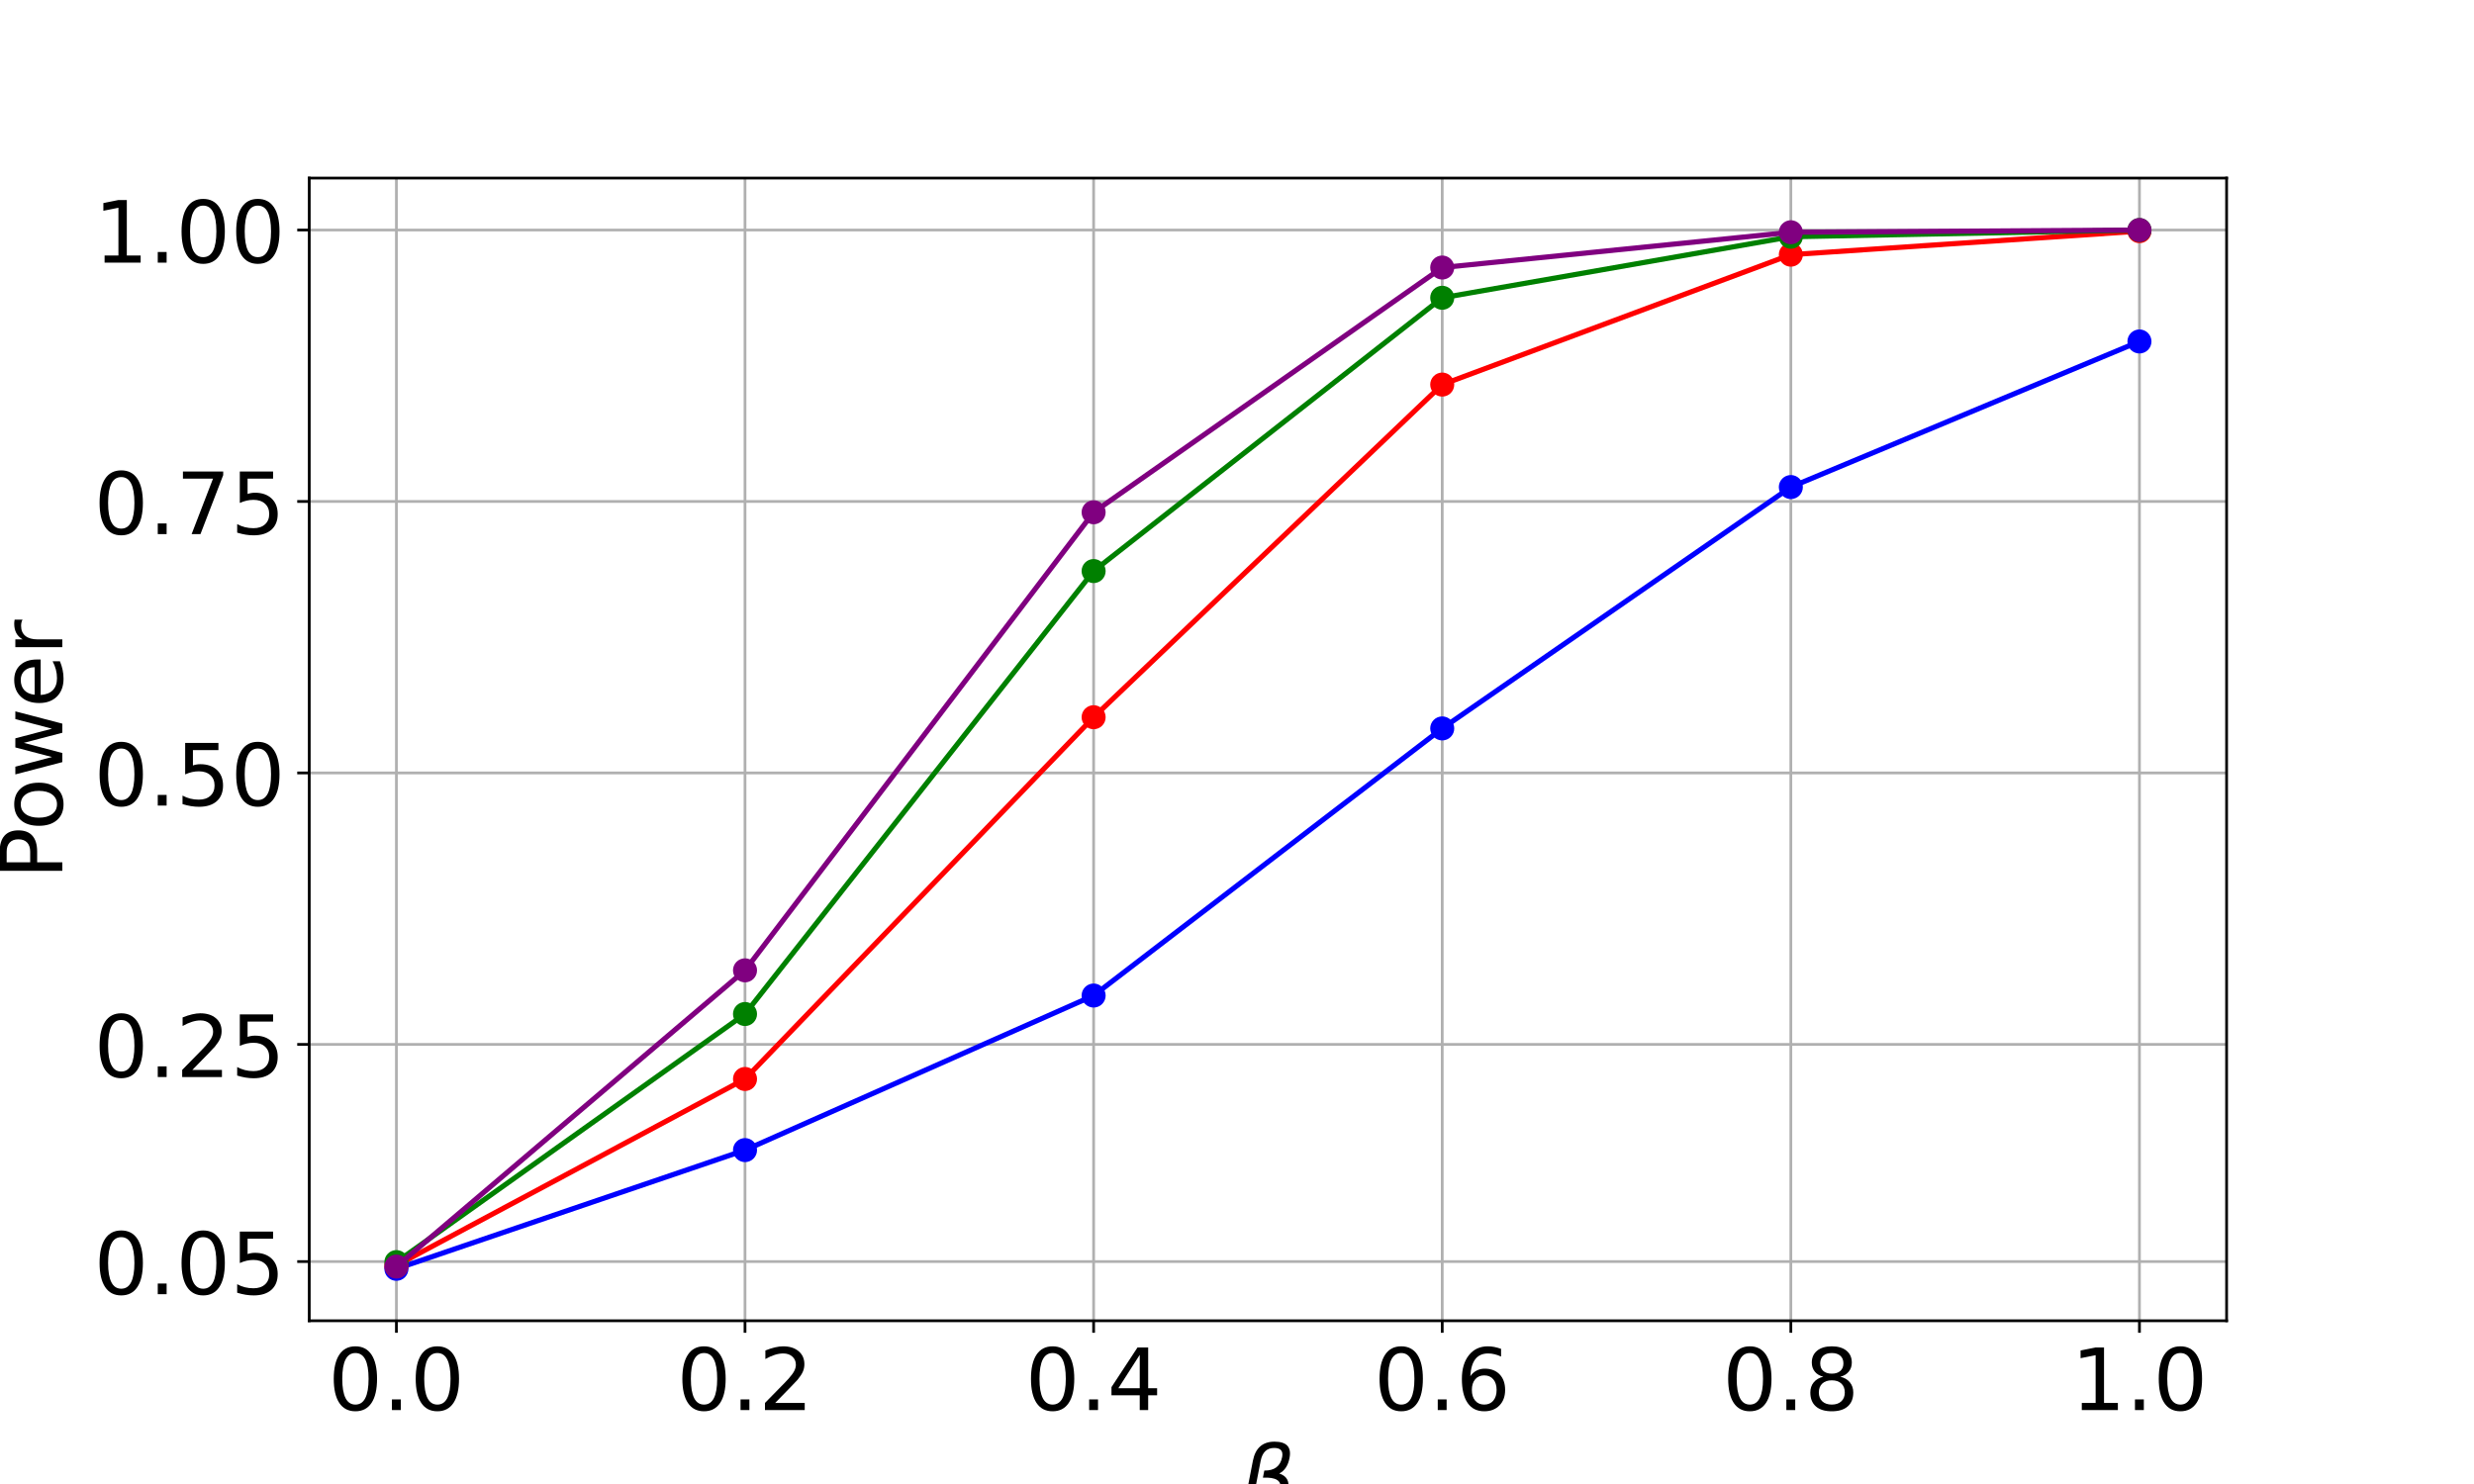
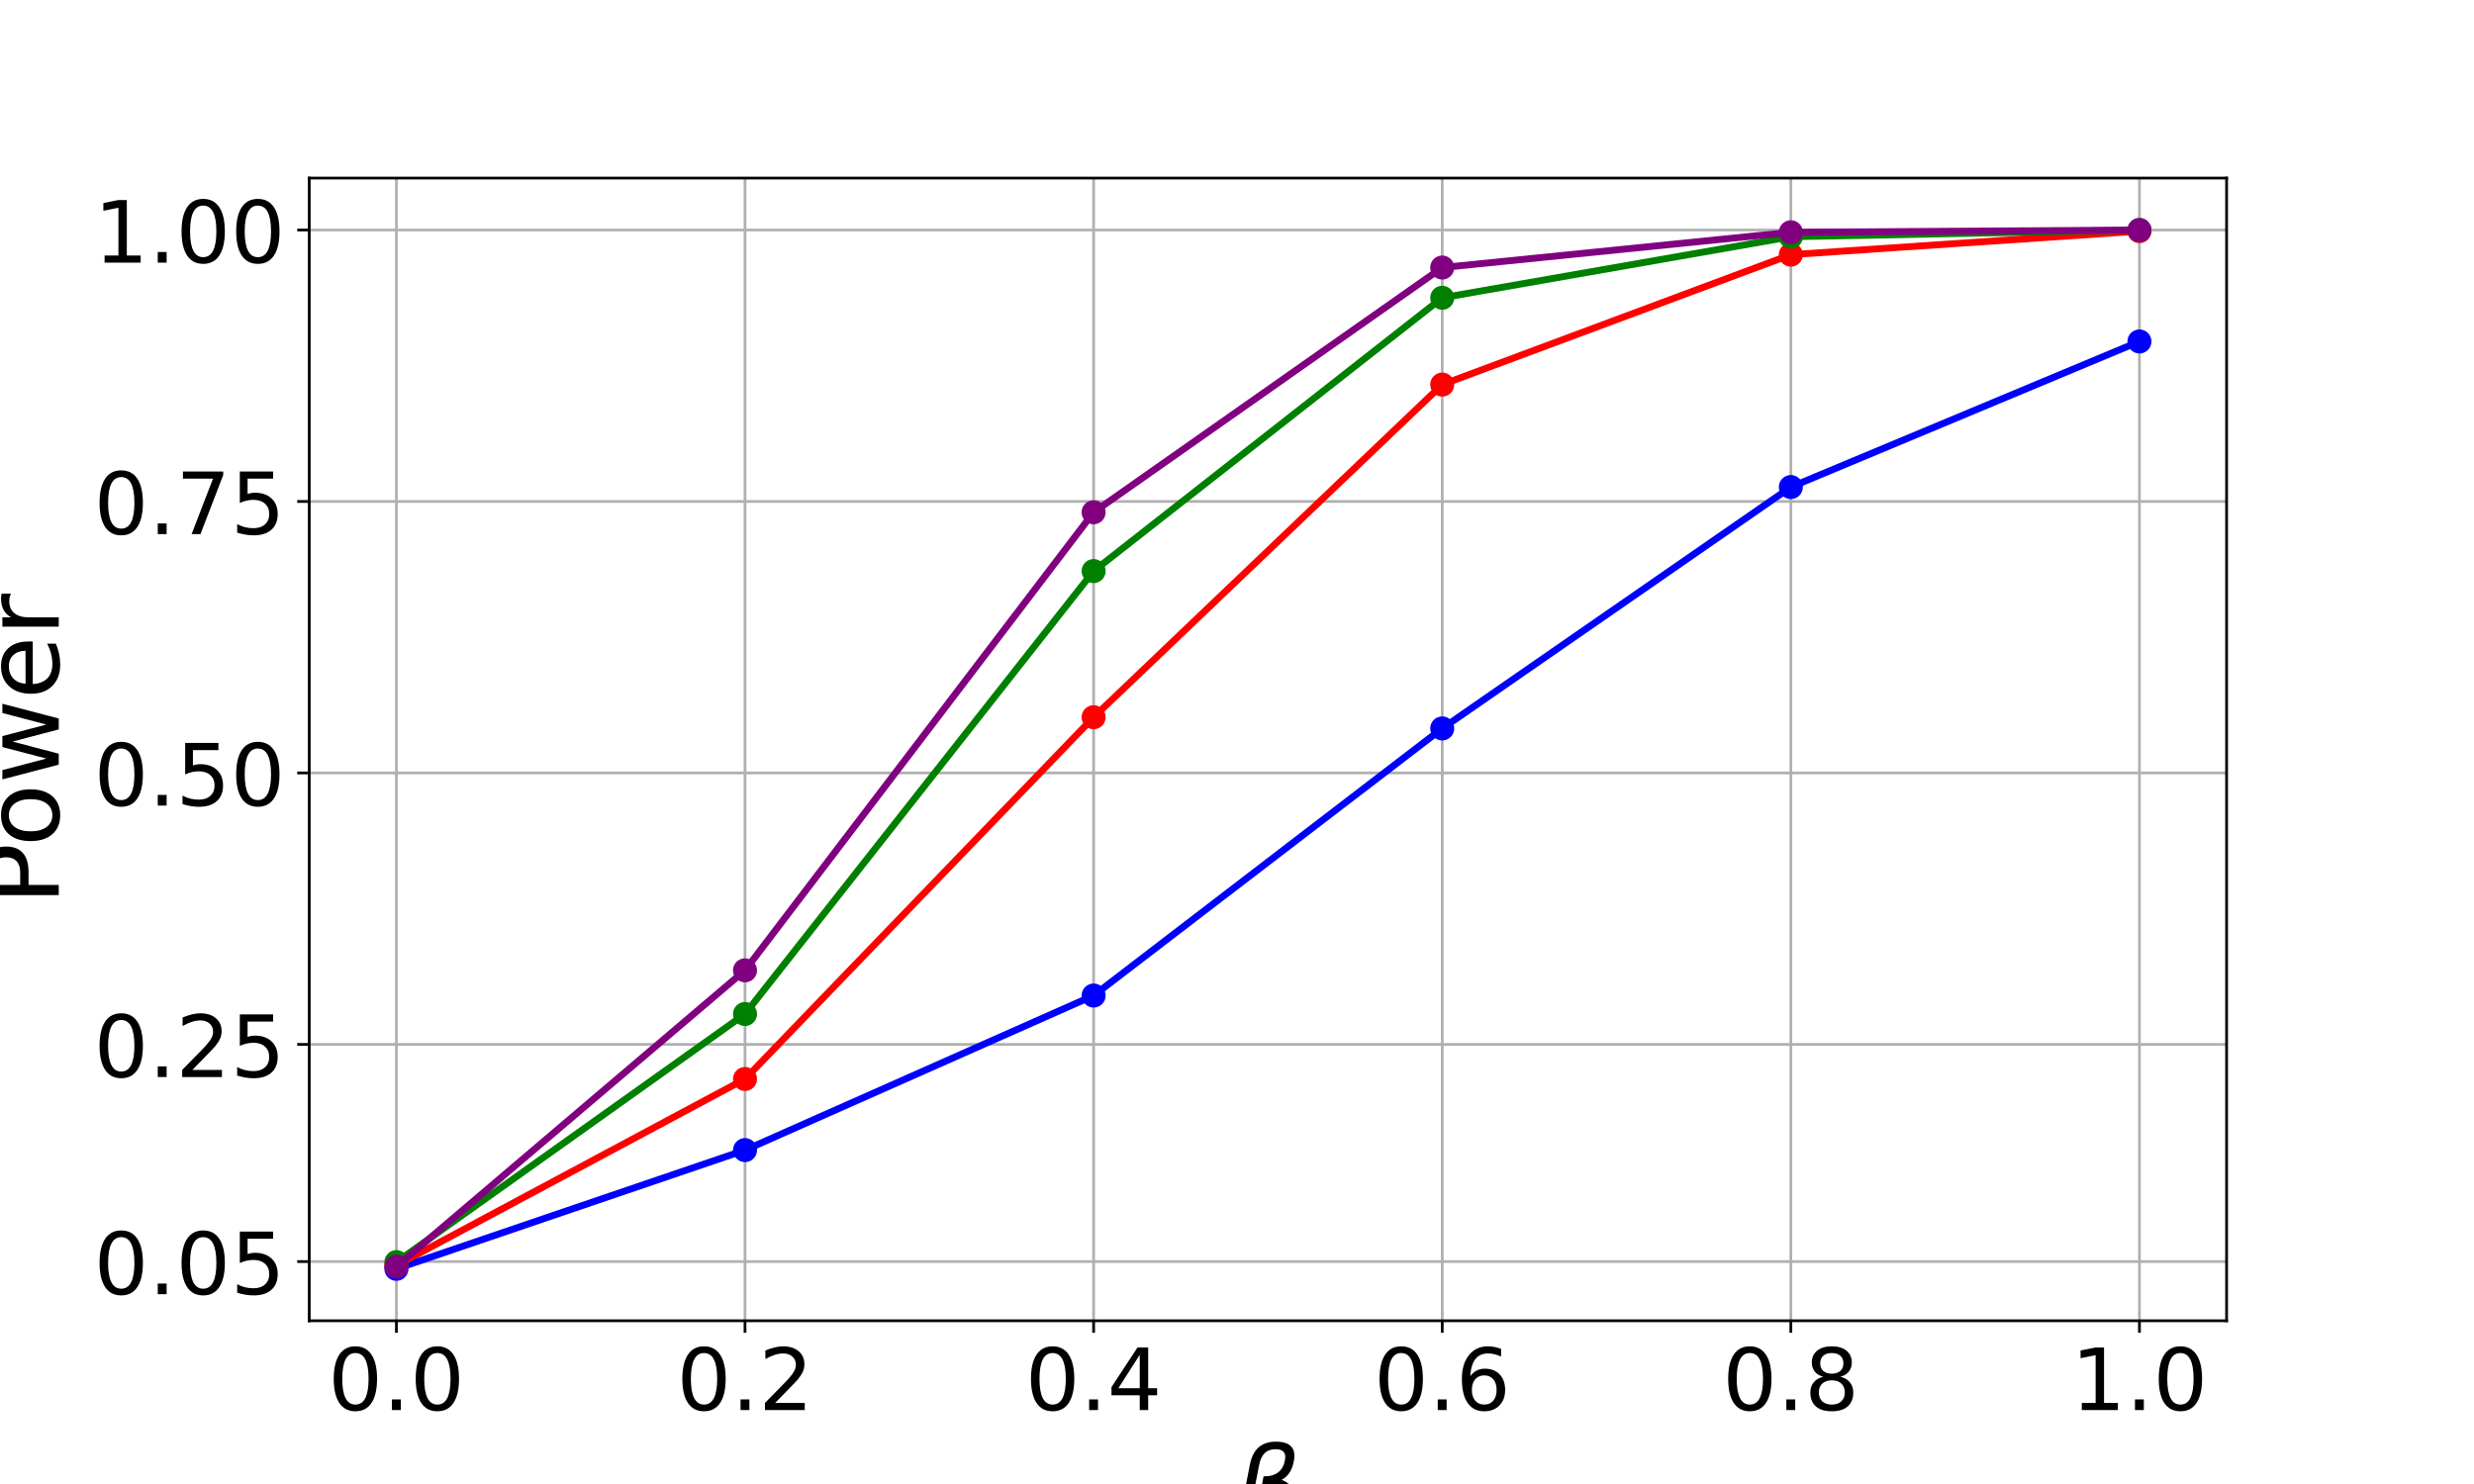
<svg xmlns="http://www.w3.org/2000/svg" xmlns:xlink="http://www.w3.org/1999/xlink" width="720pt" height="432pt" viewBox="0 0 720 432" version="1.1">
  <defs>
    <style type="text/css">*{stroke-linejoin: round; stroke-linecap: butt}</style>
  </defs>
  <g id="figure_1">
    <g id="patch_1">
      <path d="M 0 432  L 720 432  L 720 0  L 0 0  z " style="fill: #ffffff" />
    </g>
    <g id="axes_1">
      <g id="patch_2">
        <path d="M 90 384.48  L 648 384.48  L 648 51.84  L 90 51.84  z " style="fill: #ffffff" />
      </g>
      <g id="matplotlib.axis_1">
        <g id="xtick_1">
          <g id="line2d_1">
-             <path d="M 115.364 384.48  L 115.364 51.84  " clip-path="url(#p4eb90e06c6)" style="fill: none; stroke: #b0b0b0; stroke-width: 0.8; stroke-linecap: square" />
+             <path d="M 115.364 384.48  L 115.364 51.84  " clip-path="url(#p2d241ad002)" style="fill: none; stroke: #b0b0b0; stroke-width: 0.8; stroke-linecap: square" />
          </g>
          <g id="line2d_2">
            <defs>
-               <path id="m37363be8c2" d="M 0 0  L 0 3.5  " style="stroke: #000000; stroke-width: 0.8" />
+               <path id="m270cf5e6d0" d="M 0 0  L 0 3.5  " style="stroke: #000000; stroke-width: 0.8" />
            </defs>
            <g>
-               <use xlink:href="#m37363be8c2" x="115.364" y="384.48" style="stroke: #000000; stroke-width: 0.8" />
+               <use xlink:href="#m270cf5e6d0" x="115.364" y="384.48" style="stroke: #000000; stroke-width: 0.8" />
            </g>
          </g>
          <g id="text_1">
            <g transform="translate(95.48473 410.4761) scale(0.25 -0.25)">
              <defs>
                <path id="DejaVuSans-30" d="M 2034 4250  Q 1547 4250 1301 3770  Q 1056 3291 1056 2328  Q 1056 1369 1301 889  Q 1547 409 2034 409  Q 2525 409 2770 889  Q 3016 1369 3016 2328  Q 3016 3291 2770 3770  Q 2525 4250 2034 4250  z M 2034 4750  Q 2819 4750 3233 4129  Q 3647 3509 3647 2328  Q 3647 1150 3233 529  Q 2819 -91 2034 -91  Q 1250 -91 836 529  Q 422 1150 422 2328  Q 422 3509 836 4129  Q 1250 4750 2034 4750  z " transform="scale(0.015625)" />
                <path id="DejaVuSans-2e" d="M 684 794  L 1344 794  L 1344 0  L 684 0  L 684 794  z " transform="scale(0.015625)" />
              </defs>
              <use xlink:href="#DejaVuSans-30" />
              <use xlink:href="#DejaVuSans-2e" x="63.623" />
              <use xlink:href="#DejaVuSans-30" x="95.41" />
            </g>
          </g>
        </g>
        <g id="xtick_2">
          <g id="line2d_3">
-             <path d="M 216.818 384.48  L 216.818 51.84  " clip-path="url(#p4eb90e06c6)" style="fill: none; stroke: #b0b0b0; stroke-width: 0.8; stroke-linecap: square" />
+             <path d="M 216.818 384.48  L 216.818 51.84  " clip-path="url(#p2d241ad002)" style="fill: none; stroke: #b0b0b0; stroke-width: 0.8; stroke-linecap: square" />
          </g>
          <g id="line2d_4">
            <g>
-               <use xlink:href="#m37363be8c2" x="216.818" y="384.48" style="stroke: #000000; stroke-width: 0.8" />
+               <use xlink:href="#m270cf5e6d0" x="216.818" y="384.48" style="stroke: #000000; stroke-width: 0.8" />
            </g>
          </g>
          <g id="text_2">
            <g transform="translate(196.9393 410.4761) scale(0.25 -0.25)">
              <defs>
                <path id="DejaVuSans-32" d="M 1228 531  L 3431 531  L 3431 0  L 469 0  L 469 531  Q 828 903 1448 1529  Q 2069 2156 2228 2338  Q 2531 2678 2651 2914  Q 2772 3150 2772 3378  Q 2772 3750 2511 3984  Q 2250 4219 1831 4219  Q 1534 4219 1204 4116  Q 875 4013 500 3803  L 500 4441  Q 881 4594 1212 4672  Q 1544 4750 1819 4750  Q 2544 4750 2975 4387  Q 3406 4025 3406 3419  Q 3406 3131 3298 2873  Q 3191 2616 2906 2266  Q 2828 2175 2409 1742  Q 1991 1309 1228 531  z " transform="scale(0.015625)" />
              </defs>
              <use xlink:href="#DejaVuSans-30" />
              <use xlink:href="#DejaVuSans-2e" x="63.623" />
              <use xlink:href="#DejaVuSans-32" x="95.41" />
            </g>
          </g>
        </g>
        <g id="xtick_3">
          <g id="line2d_5">
-             <path d="M 318.273 384.48  L 318.273 51.84  " clip-path="url(#p4eb90e06c6)" style="fill: none; stroke: #b0b0b0; stroke-width: 0.8; stroke-linecap: square" />
+             <path d="M 318.273 384.48  L 318.273 51.84  " clip-path="url(#p2d241ad002)" style="fill: none; stroke: #b0b0b0; stroke-width: 0.8; stroke-linecap: square" />
          </g>
          <g id="line2d_6">
            <g>
-               <use xlink:href="#m37363be8c2" x="318.273" y="384.48" style="stroke: #000000; stroke-width: 0.8" />
+               <use xlink:href="#m270cf5e6d0" x="318.273" y="384.48" style="stroke: #000000; stroke-width: 0.8" />
            </g>
          </g>
          <g id="text_3">
            <g transform="translate(298.3938 410.4761) scale(0.25 -0.25)">
              <defs>
                <path id="DejaVuSans-34" d="M 2419 4116  L 825 1625  L 2419 1625  L 2419 4116  z M 2253 4666  L 3047 4666  L 3047 1625  L 3713 1625  L 3713 1100  L 3047 1100  L 3047 0  L 2419 0  L 2419 1100  L 313 1100  L 313 1709  L 2253 4666  z " transform="scale(0.015625)" />
              </defs>
              <use xlink:href="#DejaVuSans-30" />
              <use xlink:href="#DejaVuSans-2e" x="63.623" />
              <use xlink:href="#DejaVuSans-34" x="95.41" />
            </g>
          </g>
        </g>
        <g id="xtick_4">
          <g id="line2d_7">
-             <path d="M 419.727 384.48  L 419.727 51.84  " clip-path="url(#p4eb90e06c6)" style="fill: none; stroke: #b0b0b0; stroke-width: 0.8; stroke-linecap: square" />
+             <path d="M 419.727 384.48  L 419.727 51.84  " clip-path="url(#p2d241ad002)" style="fill: none; stroke: #b0b0b0; stroke-width: 0.8; stroke-linecap: square" />
          </g>
          <g id="line2d_8">
            <g>
-               <use xlink:href="#m37363be8c2" x="419.727" y="384.48" style="stroke: #000000; stroke-width: 0.8" />
+               <use xlink:href="#m270cf5e6d0" x="419.727" y="384.48" style="stroke: #000000; stroke-width: 0.8" />
            </g>
          </g>
          <g id="text_4">
            <g transform="translate(399.8484 410.4761) scale(0.25 -0.25)">
              <defs>
                <path id="DejaVuSans-36" d="M 2113 2584  Q 1688 2584 1439 2293  Q 1191 2003 1191 1497  Q 1191 994 1439 701  Q 1688 409 2113 409  Q 2538 409 2786 701  Q 3034 994 3034 1497  Q 3034 2003 2786 2293  Q 2538 2584 2113 2584  z M 3366 4563  L 3366 3988  Q 3128 4100 2886 4159  Q 2644 4219 2406 4219  Q 1781 4219 1451 3797  Q 1122 3375 1075 2522  Q 1259 2794 1537 2939  Q 1816 3084 2150 3084  Q 2853 3084 3261 2657  Q 3669 2231 3669 1497  Q 3669 778 3244 343  Q 2819 -91 2113 -91  Q 1303 -91 875 529  Q 447 1150 447 2328  Q 447 3434 972 4092  Q 1497 4750 2381 4750  Q 2619 4750 2861 4703  Q 3103 4656 3366 4563  z " transform="scale(0.015625)" />
              </defs>
              <use xlink:href="#DejaVuSans-30" />
              <use xlink:href="#DejaVuSans-2e" x="63.623" />
              <use xlink:href="#DejaVuSans-36" x="95.41" />
            </g>
          </g>
        </g>
        <g id="xtick_5">
          <g id="line2d_9">
-             <path d="M 521.182 384.48  L 521.182 51.84  " clip-path="url(#p4eb90e06c6)" style="fill: none; stroke: #b0b0b0; stroke-width: 0.8; stroke-linecap: square" />
+             <path d="M 521.182 384.48  L 521.182 51.84  " clip-path="url(#p2d241ad002)" style="fill: none; stroke: #b0b0b0; stroke-width: 0.8; stroke-linecap: square" />
          </g>
          <g id="line2d_10">
            <g>
-               <use xlink:href="#m37363be8c2" x="521.182" y="384.48" style="stroke: #000000; stroke-width: 0.8" />
+               <use xlink:href="#m270cf5e6d0" x="521.182" y="384.48" style="stroke: #000000; stroke-width: 0.8" />
            </g>
          </g>
          <g id="text_5">
            <g transform="translate(501.3029 410.4761) scale(0.25 -0.25)">
              <defs>
                <path id="DejaVuSans-38" d="M 2034 2216  Q 1584 2216 1326 1975  Q 1069 1734 1069 1313  Q 1069 891 1326 650  Q 1584 409 2034 409  Q 2484 409 2743 651  Q 3003 894 3003 1313  Q 3003 1734 2745 1975  Q 2488 2216 2034 2216  z M 1403 2484  Q 997 2584 770 2862  Q 544 3141 544 3541  Q 544 4100 942 4425  Q 1341 4750 2034 4750  Q 2731 4750 3128 4425  Q 3525 4100 3525 3541  Q 3525 3141 3298 2862  Q 3072 2584 2669 2484  Q 3125 2378 3379 2068  Q 3634 1759 3634 1313  Q 3634 634 3220 271  Q 2806 -91 2034 -91  Q 1263 -91 848 271  Q 434 634 434 1313  Q 434 1759 690 2068  Q 947 2378 1403 2484  z M 1172 3481  Q 1172 3119 1398 2916  Q 1625 2713 2034 2713  Q 2441 2713 2670 2916  Q 2900 3119 2900 3481  Q 2900 3844 2670 4047  Q 2441 4250 2034 4250  Q 1625 4250 1398 4047  Q 1172 3844 1172 3481  z " transform="scale(0.015625)" />
              </defs>
              <use xlink:href="#DejaVuSans-30" />
              <use xlink:href="#DejaVuSans-2e" x="63.623" />
              <use xlink:href="#DejaVuSans-38" x="95.41" />
            </g>
          </g>
        </g>
        <g id="xtick_6">
          <g id="line2d_11">
-             <path d="M 622.636 384.48  L 622.636 51.84  " clip-path="url(#p4eb90e06c6)" style="fill: none; stroke: #b0b0b0; stroke-width: 0.8; stroke-linecap: square" />
+             <path d="M 622.636 384.48  L 622.636 51.84  " clip-path="url(#p2d241ad002)" style="fill: none; stroke: #b0b0b0; stroke-width: 0.8; stroke-linecap: square" />
          </g>
          <g id="line2d_12">
            <g>
-               <use xlink:href="#m37363be8c2" x="622.636" y="384.48" style="stroke: #000000; stroke-width: 0.8" />
+               <use xlink:href="#m270cf5e6d0" x="622.636" y="384.48" style="stroke: #000000; stroke-width: 0.8" />
            </g>
          </g>
          <g id="text_6">
            <g transform="translate(602.7575 410.4761) scale(0.25 -0.25)">
              <defs>
                <path id="DejaVuSans-31" d="M 794 531  L 1825 531  L 1825 4091  L 703 3866  L 703 4441  L 1819 4666  L 2450 4666  L 2450 531  L 3481 531  L 3481 0  L 794 0  L 794 531  z " transform="scale(0.015625)" />
              </defs>
              <use xlink:href="#DejaVuSans-31" />
              <use xlink:href="#DejaVuSans-2e" x="63.623" />
              <use xlink:href="#DejaVuSans-30" x="95.41" />
            </g>
          </g>
        </g>
        <g id="text_7">
-           <g transform="translate(361 438.9253) scale(0.25 -0.25)">
+           <g transform="translate(359.4 442.7753) scale(0.3 -0.3)">
            <defs>
              <path id="DejaVuSans-Oblique-3b2" d="M 872 216  L 572 -1331  L -6 -1331  L 928 3478  Q 1206 4903 2538 4903  Q 3888 4903 3659 3700  Q 3503 2844 2894 2531  Q 3713 2250 3553 1416  Q 3272 -69 1759 -66  Q 1097 -63 872 216  z M 1019 966  Q 1259 422 1875 425  Q 2775 425 2966 1406  Q 3138 2288 1675 2219  L 1778 2750  Q 2909 2731 3106 3750  Q 3241 4438 2509 4434  Q 1691 4434 1503 3459  L 1019 966  z " transform="scale(0.015625)" />
            </defs>
            <use xlink:href="#DejaVuSans-Oblique-3b2" transform="translate(0 0.390625)" />
          </g>
        </g>
      </g>
      <g id="matplotlib.axis_2">
        <g id="ytick_1">
          <g id="line2d_13">
-             <path d="M 90 304.03  L 648 304.03  " clip-path="url(#p4eb90e06c6)" style="fill: none; stroke: #b0b0b0; stroke-width: 0.8; stroke-linecap: square" />
+             <path d="M 90 304.03  L 648 304.03  " clip-path="url(#p2d241ad002)" style="fill: none; stroke: #b0b0b0; stroke-width: 0.8; stroke-linecap: square" />
          </g>
          <g id="line2d_14">
            <defs>
-               <path id="m3bfdba6cb8" d="M 0 0  L -3.5 0  " style="stroke: #000000; stroke-width: 0.8" />
+               <path id="m3afa0848ce" d="M 0 0  L -3.5 0  " style="stroke: #000000; stroke-width: 0.8" />
            </defs>
            <g>
-               <use xlink:href="#m3bfdba6cb8" x="90" y="304.03" style="stroke: #000000; stroke-width: 0.8" />
+               <use xlink:href="#m3afa0848ce" x="90" y="304.03" style="stroke: #000000; stroke-width: 0.8" />
            </g>
          </g>
          <g id="text_8">
            <g transform="translate(27.33594 313.5282) scale(0.25 -0.25)">
              <defs>
                <path id="DejaVuSans-35" d="M 691 4666  L 3169 4666  L 3169 4134  L 1269 4134  L 1269 2991  Q 1406 3038 1543 3061  Q 1681 3084 1819 3084  Q 2600 3084 3056 2656  Q 3513 2228 3513 1497  Q 3513 744 3044 326  Q 2575 -91 1722 -91  Q 1428 -91 1123 -41  Q 819 9 494 109  L 494 744  Q 775 591 1075 516  Q 1375 441 1709 441  Q 2250 441 2565 725  Q 2881 1009 2881 1497  Q 2881 1984 2565 2268  Q 2250 2553 1709 2553  Q 1456 2553 1204 2497  Q 953 2441 691 2322  L 691 4666  z " transform="scale(0.015625)" />
              </defs>
              <use xlink:href="#DejaVuSans-30" />
              <use xlink:href="#DejaVuSans-2e" x="63.623" />
              <use xlink:href="#DejaVuSans-32" x="95.41" />
              <use xlink:href="#DejaVuSans-35" x="159.033" />
            </g>
          </g>
        </g>
        <g id="ytick_2">
          <g id="line2d_15">
-             <path d="M 90 225.007  L 648 225.007  " clip-path="url(#p4eb90e06c6)" style="fill: none; stroke: #b0b0b0; stroke-width: 0.8; stroke-linecap: square" />
+             <path d="M 90 225.007  L 648 225.007  " clip-path="url(#p2d241ad002)" style="fill: none; stroke: #b0b0b0; stroke-width: 0.8; stroke-linecap: square" />
          </g>
          <g id="line2d_16">
            <g>
-               <use xlink:href="#m3bfdba6cb8" x="90" y="225.007" style="stroke: #000000; stroke-width: 0.8" />
+               <use xlink:href="#m3afa0848ce" x="90" y="225.007" style="stroke: #000000; stroke-width: 0.8" />
            </g>
          </g>
          <g id="text_9">
            <g transform="translate(27.33594 234.5048) scale(0.25 -0.25)">
              <use xlink:href="#DejaVuSans-30" />
              <use xlink:href="#DejaVuSans-2e" x="63.623" />
              <use xlink:href="#DejaVuSans-35" x="95.41" />
              <use xlink:href="#DejaVuSans-30" x="159.033" />
            </g>
          </g>
        </g>
        <g id="ytick_3">
          <g id="line2d_17">
-             <path d="M 90 145.983  L 648 145.983  " clip-path="url(#p4eb90e06c6)" style="fill: none; stroke: #b0b0b0; stroke-width: 0.8; stroke-linecap: square" />
+             <path d="M 90 145.983  L 648 145.983  " clip-path="url(#p2d241ad002)" style="fill: none; stroke: #b0b0b0; stroke-width: 0.8; stroke-linecap: square" />
          </g>
          <g id="line2d_18">
            <g>
-               <use xlink:href="#m3bfdba6cb8" x="90" y="145.983" style="stroke: #000000; stroke-width: 0.8" />
+               <use xlink:href="#m3afa0848ce" x="90" y="145.983" style="stroke: #000000; stroke-width: 0.8" />
            </g>
          </g>
          <g id="text_10">
            <g transform="translate(27.33594 155.4814) scale(0.25 -0.25)">
              <defs>
                <path id="DejaVuSans-37" d="M 525 4666  L 3525 4666  L 3525 4397  L 1831 0  L 1172 0  L 2766 4134  L 525 4134  L 525 4666  z " transform="scale(0.015625)" />
              </defs>
              <use xlink:href="#DejaVuSans-30" />
              <use xlink:href="#DejaVuSans-2e" x="63.623" />
              <use xlink:href="#DejaVuSans-37" x="95.41" />
              <use xlink:href="#DejaVuSans-35" x="159.033" />
            </g>
          </g>
        </g>
        <g id="ytick_4">
          <g id="line2d_19">
-             <path d="M 90 66.96  L 648 66.96  " clip-path="url(#p4eb90e06c6)" style="fill: none; stroke: #b0b0b0; stroke-width: 0.8; stroke-linecap: square" />
+             <path d="M 90 66.96  L 648 66.96  " clip-path="url(#p2d241ad002)" style="fill: none; stroke: #b0b0b0; stroke-width: 0.8; stroke-linecap: square" />
          </g>
          <g id="line2d_20">
            <g>
-               <use xlink:href="#m3bfdba6cb8" x="90" y="66.96" style="stroke: #000000; stroke-width: 0.8" />
+               <use xlink:href="#m3afa0848ce" x="90" y="66.96" style="stroke: #000000; stroke-width: 0.8" />
            </g>
          </g>
          <g id="text_11">
            <g transform="translate(27.33594 76.45805) scale(0.25 -0.25)">
              <use xlink:href="#DejaVuSans-31" />
              <use xlink:href="#DejaVuSans-2e" x="63.623" />
              <use xlink:href="#DejaVuSans-30" x="95.41" />
              <use xlink:href="#DejaVuSans-30" x="159.033" />
            </g>
          </g>
        </g>
        <g id="ytick_5">
          <g id="line2d_21">
-             <path d="M 90 367.249  L 648 367.249  " clip-path="url(#p4eb90e06c6)" style="fill: none; stroke: #b0b0b0; stroke-width: 0.8; stroke-linecap: square" />
+             <path d="M 90 367.249  L 648 367.249  " clip-path="url(#p2d241ad002)" style="fill: none; stroke: #b0b0b0; stroke-width: 0.8; stroke-linecap: square" />
          </g>
          <g id="line2d_22">
            <g>
-               <use xlink:href="#m3bfdba6cb8" x="90" y="367.249" style="stroke: #000000; stroke-width: 0.8" />
+               <use xlink:href="#m3afa0848ce" x="90" y="367.249" style="stroke: #000000; stroke-width: 0.8" />
            </g>
          </g>
          <g id="text_12">
            <g transform="translate(27.33594 376.747) scale(0.25 -0.25)">
              <use xlink:href="#DejaVuSans-30" />
              <use xlink:href="#DejaVuSans-2e" x="63.623" />
              <use xlink:href="#DejaVuSans-30" x="95.41" />
              <use xlink:href="#DejaVuSans-35" x="159.033" />
            </g>
          </g>
        </g>
        <g id="text_13">
-           <g transform="translate(18.13672 255.9452) rotate(-90) scale(0.25 -0.25)">
+           <g transform="translate(17.09688 263.5022) rotate(-90) scale(0.3 -0.3)">
            <defs>
              <path id="DejaVuSans-50" d="M 1259 4147  L 1259 2394  L 2053 2394  Q 2494 2394 2734 2622  Q 2975 2850 2975 3272  Q 2975 3691 2734 3919  Q 2494 4147 2053 4147  L 1259 4147  z M 628 4666  L 2053 4666  Q 2838 4666 3239 4311  Q 3641 3956 3641 3272  Q 3641 2581 3239 2228  Q 2838 1875 2053 1875  L 1259 1875  L 1259 0  L 628 0  L 628 4666  z " transform="scale(0.015625)" />
              <path id="DejaVuSans-6f" d="M 1959 3097  Q 1497 3097 1228 2736  Q 959 2375 959 1747  Q 959 1119 1226 758  Q 1494 397 1959 397  Q 2419 397 2687 759  Q 2956 1122 2956 1747  Q 2956 2369 2687 2733  Q 2419 3097 1959 3097  z M 1959 3584  Q 2709 3584 3137 3096  Q 3566 2609 3566 1747  Q 3566 888 3137 398  Q 2709 -91 1959 -91  Q 1206 -91 779 398  Q 353 888 353 1747  Q 353 2609 779 3096  Q 1206 3584 1959 3584  z " transform="scale(0.015625)" />
              <path id="DejaVuSans-77" d="M 269 3500  L 844 3500  L 1563 769  L 2278 3500  L 2956 3500  L 3675 769  L 4391 3500  L 4966 3500  L 4050 0  L 3372 0  L 2619 2869  L 1863 0  L 1184 0  L 269 3500  z " transform="scale(0.015625)" />
              <path id="DejaVuSans-65" d="M 3597 1894  L 3597 1613  L 953 1613  Q 991 1019 1311 708  Q 1631 397 2203 397  Q 2534 397 2845 478  Q 3156 559 3463 722  L 3463 178  Q 3153 47 2828 -22  Q 2503 -91 2169 -91  Q 1331 -91 842 396  Q 353 884 353 1716  Q 353 2575 817 3079  Q 1281 3584 2069 3584  Q 2775 3584 3186 3129  Q 3597 2675 3597 1894  z M 3022 2063  Q 3016 2534 2758 2815  Q 2500 3097 2075 3097  Q 1594 3097 1305 2825  Q 1016 2553 972 2059  L 3022 2063  z " transform="scale(0.015625)" />
              <path id="DejaVuSans-72" d="M 2631 2963  Q 2534 3019 2420 3045  Q 2306 3072 2169 3072  Q 1681 3072 1420 2755  Q 1159 2438 1159 1844  L 1159 0  L 581 0  L 581 3500  L 1159 3500  L 1159 2956  Q 1341 3275 1631 3429  Q 1922 3584 2338 3584  Q 2397 3584 2469 3576  Q 2541 3569 2628 3553  L 2631 2963  z " transform="scale(0.015625)" />
            </defs>
            <use xlink:href="#DejaVuSans-50" />
            <use xlink:href="#DejaVuSans-6f" x="56.678" />
            <use xlink:href="#DejaVuSans-77" x="117.859" />
            <use xlink:href="#DejaVuSans-65" x="199.646" />
            <use xlink:href="#DejaVuSans-72" x="261.17" />
          </g>
        </g>
      </g>
      <g id="line2d_23">
-         <path d="M 115.364 369.36  L 216.818 334.8  L 318.273 289.807  L 419.727 212.047  L 521.182 141.786  L 622.636 99.401  " clip-path="url(#p4eb90e06c6)" style="fill: none; stroke: #0000ff; stroke-width: 1.5; stroke-linecap: square" />
+         <path d="M 115.364 369.36  L 216.818 334.8  L 318.273 289.807  L 419.727 212.047  L 521.182 141.786  L 622.636 99.401  " clip-path="url(#p2d241ad002)" style="fill: none; stroke: #0000ff; stroke-width: 2; stroke-linecap: square" />
        <defs>
-           <path id="mc8b0a8863b" d="M 0 3  C 0.796 3 1.559 2.684 2.121 2.121  C 2.684 1.559 3 0.796 3 0  C 3 -0.796 2.684 -1.559 2.121 -2.121  C 1.559 -2.684 0.796 -3 0 -3  C -0.796 -3 -1.559 -2.684 -2.121 -2.121  C -2.684 -1.559 -3 -0.796 -3 0  C -3 0.796 -2.684 1.559 -2.121 2.121  C -1.559 2.684 -0.796 3 0 3  z " style="stroke: #0000ff" />
+           <path id="m22cff63245" d="M 0 3  C 0.796 3 1.559 2.684 2.121 2.121  C 2.684 1.559 3 0.796 3 0  C 3 -0.796 2.684 -1.559 2.121 -2.121  C 1.559 -2.684 0.796 -3 0 -3  C -0.796 -3 -1.559 -2.684 -2.121 -2.121  C -2.684 -1.559 -3 -0.796 -3 0  C -3 0.796 -2.684 1.559 -2.121 2.121  C -1.559 2.684 -0.796 3 0 3  z " style="stroke: #0000ff" />
        </defs>
-         <g clip-path="url(#p4eb90e06c6)">
-           <use xlink:href="#mc8b0a8863b" x="115.364" y="369.36" style="fill: #0000ff; stroke: #0000ff" />
-           <use xlink:href="#mc8b0a8863b" x="216.818" y="334.8" style="fill: #0000ff; stroke: #0000ff" />
-           <use xlink:href="#mc8b0a8863b" x="318.273" y="289.807" style="fill: #0000ff; stroke: #0000ff" />
-           <use xlink:href="#mc8b0a8863b" x="419.727" y="212.047" style="fill: #0000ff; stroke: #0000ff" />
-           <use xlink:href="#mc8b0a8863b" x="521.182" y="141.786" style="fill: #0000ff; stroke: #0000ff" />
-           <use xlink:href="#mc8b0a8863b" x="622.636" y="99.401" style="fill: #0000ff; stroke: #0000ff" />
+         <g clip-path="url(#p2d241ad002)">
+           <use xlink:href="#m22cff63245" x="115.364" y="369.36" style="fill: #0000ff; stroke: #0000ff" />
+           <use xlink:href="#m22cff63245" x="216.818" y="334.8" style="fill: #0000ff; stroke: #0000ff" />
+           <use xlink:href="#m22cff63245" x="318.273" y="289.807" style="fill: #0000ff; stroke: #0000ff" />
+           <use xlink:href="#m22cff63245" x="419.727" y="212.047" style="fill: #0000ff; stroke: #0000ff" />
+           <use xlink:href="#m22cff63245" x="521.182" y="141.786" style="fill: #0000ff; stroke: #0000ff" />
+           <use xlink:href="#m22cff63245" x="622.636" y="99.401" style="fill: #0000ff; stroke: #0000ff" />
        </g>
      </g>
      <g id="line2d_24">
-         <path d="M 115.364 368.382  L 216.818 314.097  L 318.273 208.786  L 419.727 111.953  L 521.182 74.133  L 622.636 67.286  " clip-path="url(#p4eb90e06c6)" style="fill: none; stroke: #ff0000; stroke-width: 1.5; stroke-linecap: square" />
+         <path d="M 115.364 368.382  L 216.818 314.097  L 318.273 208.786  L 419.727 111.953  L 521.182 74.133  L 622.636 67.286  " clip-path="url(#p2d241ad002)" style="fill: none; stroke: #ff0000; stroke-width: 2; stroke-linecap: square" />
        <defs>
-           <path id="mb774c94f23" d="M 0 3  C 0.796 3 1.559 2.684 2.121 2.121  C 2.684 1.559 3 0.796 3 0  C 3 -0.796 2.684 -1.559 2.121 -2.121  C 1.559 -2.684 0.796 -3 0 -3  C -0.796 -3 -1.559 -2.684 -2.121 -2.121  C -2.684 -1.559 -3 -0.796 -3 0  C -3 0.796 -2.684 1.559 -2.121 2.121  C -1.559 2.684 -0.796 3 0 3  z " style="stroke: #ff0000" />
+           <path id="m3a422fcada" d="M 0 3  C 0.796 3 1.559 2.684 2.121 2.121  C 2.684 1.559 3 0.796 3 0  C 3 -0.796 2.684 -1.559 2.121 -2.121  C 1.559 -2.684 0.796 -3 0 -3  C -0.796 -3 -1.559 -2.684 -2.121 -2.121  C -2.684 -1.559 -3 -0.796 -3 0  C -3 0.796 -2.684 1.559 -2.121 2.121  C -1.559 2.684 -0.796 3 0 3  z " style="stroke: #ff0000" />
        </defs>
-         <g clip-path="url(#p4eb90e06c6)">
-           <use xlink:href="#mb774c94f23" x="115.364" y="368.382" style="fill: #ff0000; stroke: #ff0000" />
-           <use xlink:href="#mb774c94f23" x="216.818" y="314.097" style="fill: #ff0000; stroke: #ff0000" />
-           <use xlink:href="#mb774c94f23" x="318.273" y="208.786" style="fill: #ff0000; stroke: #ff0000" />
-           <use xlink:href="#mb774c94f23" x="419.727" y="111.953" style="fill: #ff0000; stroke: #ff0000" />
-           <use xlink:href="#mb774c94f23" x="521.182" y="74.133" style="fill: #ff0000; stroke: #ff0000" />
-           <use xlink:href="#mb774c94f23" x="622.636" y="67.286" style="fill: #ff0000; stroke: #ff0000" />
+         <g clip-path="url(#p2d241ad002)">
+           <use xlink:href="#m3a422fcada" x="115.364" y="368.382" style="fill: #ff0000; stroke: #ff0000" />
+           <use xlink:href="#m3a422fcada" x="216.818" y="314.097" style="fill: #ff0000; stroke: #ff0000" />
+           <use xlink:href="#m3a422fcada" x="318.273" y="208.786" style="fill: #ff0000; stroke: #ff0000" />
+           <use xlink:href="#m3a422fcada" x="419.727" y="111.953" style="fill: #ff0000; stroke: #ff0000" />
+           <use xlink:href="#m3a422fcada" x="521.182" y="74.133" style="fill: #ff0000; stroke: #ff0000" />
+           <use xlink:href="#m3a422fcada" x="622.636" y="67.286" style="fill: #ff0000; stroke: #ff0000" />
        </g>
      </g>
      <g id="line2d_25">
-         <path d="M 115.364 367.404  L 216.818 295.186  L 318.273 166.238  L 419.727 86.685  L 521.182 68.916  L 622.636 66.96  " clip-path="url(#p4eb90e06c6)" style="fill: none; stroke: #008000; stroke-width: 1.5; stroke-linecap: square" />
+         <path d="M 115.364 367.404  L 216.818 295.186  L 318.273 166.238  L 419.727 86.685  L 521.182 68.916  L 622.636 66.96  " clip-path="url(#p2d241ad002)" style="fill: none; stroke: #008000; stroke-width: 2; stroke-linecap: square" />
        <defs>
-           <path id="md6cea23d0b" d="M 0 3  C 0.796 3 1.559 2.684 2.121 2.121  C 2.684 1.559 3 0.796 3 0  C 3 -0.796 2.684 -1.559 2.121 -2.121  C 1.559 -2.684 0.796 -3 0 -3  C -0.796 -3 -1.559 -2.684 -2.121 -2.121  C -2.684 -1.559 -3 -0.796 -3 0  C -3 0.796 -2.684 1.559 -2.121 2.121  C -1.559 2.684 -0.796 3 0 3  z " style="stroke: #008000" />
+           <path id="mbef0de2e00" d="M 0 3  C 0.796 3 1.559 2.684 2.121 2.121  C 2.684 1.559 3 0.796 3 0  C 3 -0.796 2.684 -1.559 2.121 -2.121  C 1.559 -2.684 0.796 -3 0 -3  C -0.796 -3 -1.559 -2.684 -2.121 -2.121  C -2.684 -1.559 -3 -0.796 -3 0  C -3 0.796 -2.684 1.559 -2.121 2.121  C -1.559 2.684 -0.796 3 0 3  z " style="stroke: #008000" />
        </defs>
-         <g clip-path="url(#p4eb90e06c6)">
-           <use xlink:href="#md6cea23d0b" x="115.364" y="367.404" style="fill: #008000; stroke: #008000" />
-           <use xlink:href="#md6cea23d0b" x="216.818" y="295.186" style="fill: #008000; stroke: #008000" />
-           <use xlink:href="#md6cea23d0b" x="318.273" y="166.238" style="fill: #008000; stroke: #008000" />
-           <use xlink:href="#md6cea23d0b" x="419.727" y="86.685" style="fill: #008000; stroke: #008000" />
-           <use xlink:href="#md6cea23d0b" x="521.182" y="68.916" style="fill: #008000; stroke: #008000" />
-           <use xlink:href="#md6cea23d0b" x="622.636" y="66.96" style="fill: #008000; stroke: #008000" />
+         <g clip-path="url(#p2d241ad002)">
+           <use xlink:href="#mbef0de2e00" x="115.364" y="367.404" style="fill: #008000; stroke: #008000" />
+           <use xlink:href="#mbef0de2e00" x="216.818" y="295.186" style="fill: #008000; stroke: #008000" />
+           <use xlink:href="#mbef0de2e00" x="318.273" y="166.238" style="fill: #008000; stroke: #008000" />
+           <use xlink:href="#mbef0de2e00" x="419.727" y="86.685" style="fill: #008000; stroke: #008000" />
+           <use xlink:href="#mbef0de2e00" x="521.182" y="68.916" style="fill: #008000; stroke: #008000" />
+           <use xlink:href="#mbef0de2e00" x="622.636" y="66.96" style="fill: #008000; stroke: #008000" />
        </g>
      </g>
      <g id="line2d_26">
-         <path d="M 115.364 368.708  L 216.818 282.471  L 318.273 149.122  L 419.727 77.882  L 521.182 67.612  L 622.636 66.96  " clip-path="url(#p4eb90e06c6)" style="fill: none; stroke: #800080; stroke-width: 1.5; stroke-linecap: square" />
+         <path d="M 115.364 368.708  L 216.818 282.471  L 318.273 149.122  L 419.727 77.882  L 521.182 67.612  L 622.636 66.96  " clip-path="url(#p2d241ad002)" style="fill: none; stroke: #800080; stroke-width: 2; stroke-linecap: square" />
        <defs>
-           <path id="m14eb6a0532" d="M 0 3  C 0.796 3 1.559 2.684 2.121 2.121  C 2.684 1.559 3 0.796 3 0  C 3 -0.796 2.684 -1.559 2.121 -2.121  C 1.559 -2.684 0.796 -3 0 -3  C -0.796 -3 -1.559 -2.684 -2.121 -2.121  C -2.684 -1.559 -3 -0.796 -3 0  C -3 0.796 -2.684 1.559 -2.121 2.121  C -1.559 2.684 -0.796 3 0 3  z " style="stroke: #800080" />
+           <path id="m6812ac33a0" d="M 0 3  C 0.796 3 1.559 2.684 2.121 2.121  C 2.684 1.559 3 0.796 3 0  C 3 -0.796 2.684 -1.559 2.121 -2.121  C 1.559 -2.684 0.796 -3 0 -3  C -0.796 -3 -1.559 -2.684 -2.121 -2.121  C -2.684 -1.559 -3 -0.796 -3 0  C -3 0.796 -2.684 1.559 -2.121 2.121  C -1.559 2.684 -0.796 3 0 3  z " style="stroke: #800080" />
        </defs>
-         <g clip-path="url(#p4eb90e06c6)">
-           <use xlink:href="#m14eb6a0532" x="115.364" y="368.708" style="fill: #800080; stroke: #800080" />
-           <use xlink:href="#m14eb6a0532" x="216.818" y="282.471" style="fill: #800080; stroke: #800080" />
-           <use xlink:href="#m14eb6a0532" x="318.273" y="149.122" style="fill: #800080; stroke: #800080" />
-           <use xlink:href="#m14eb6a0532" x="419.727" y="77.882" style="fill: #800080; stroke: #800080" />
-           <use xlink:href="#m14eb6a0532" x="521.182" y="67.612" style="fill: #800080; stroke: #800080" />
-           <use xlink:href="#m14eb6a0532" x="622.636" y="66.96" style="fill: #800080; stroke: #800080" />
+         <g clip-path="url(#p2d241ad002)">
+           <use xlink:href="#m6812ac33a0" x="115.364" y="368.708" style="fill: #800080; stroke: #800080" />
+           <use xlink:href="#m6812ac33a0" x="216.818" y="282.471" style="fill: #800080; stroke: #800080" />
+           <use xlink:href="#m6812ac33a0" x="318.273" y="149.122" style="fill: #800080; stroke: #800080" />
+           <use xlink:href="#m6812ac33a0" x="419.727" y="77.882" style="fill: #800080; stroke: #800080" />
+           <use xlink:href="#m6812ac33a0" x="521.182" y="67.612" style="fill: #800080; stroke: #800080" />
+           <use xlink:href="#m6812ac33a0" x="622.636" y="66.96" style="fill: #800080; stroke: #800080" />
        </g>
      </g>
      <g id="patch_3">
        <path d="M 90 384.48  L 90 51.84  " style="fill: none; stroke: #000000; stroke-width: 0.8; stroke-linejoin: miter; stroke-linecap: square" />
      </g>
      <g id="patch_4">
        <path d="M 648 384.48  L 648 51.84  " style="fill: none; stroke: #000000; stroke-width: 0.8; stroke-linejoin: miter; stroke-linecap: square" />
      </g>
      <g id="patch_5">
        <path d="M 90 384.48  L 648 384.48  " style="fill: none; stroke: #000000; stroke-width: 0.8; stroke-linejoin: miter; stroke-linecap: square" />
      </g>
      <g id="patch_6">
        <path d="M 90 51.84  L 648 51.84  " style="fill: none; stroke: #000000; stroke-width: 0.8; stroke-linejoin: miter; stroke-linecap: square" />
      </g>
    </g>
  </g>
  <defs>
-     <clipPath id="p4eb90e06c6">
+     <clipPath id="p2d241ad002">
      <rect x="90" y="51.84" width="558" height="332.64" />
    </clipPath>
  </defs>
</svg>
